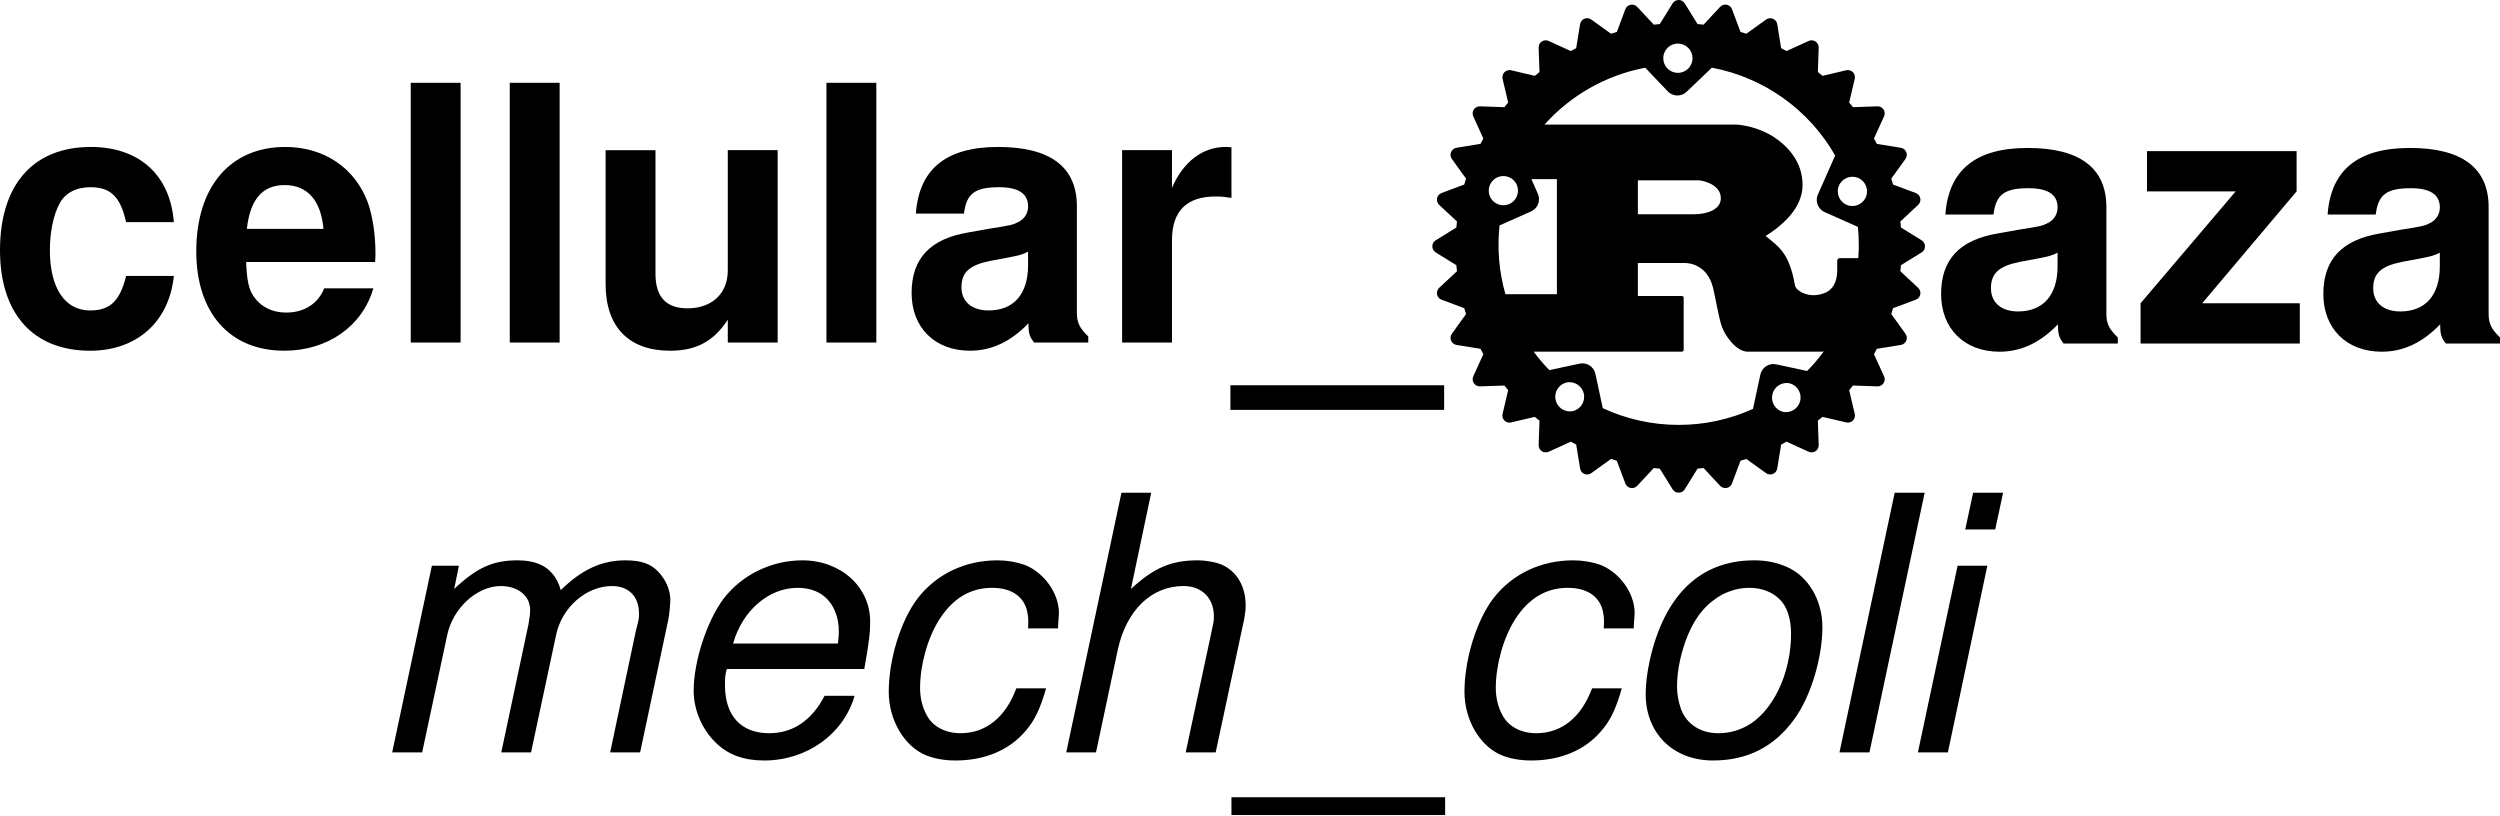
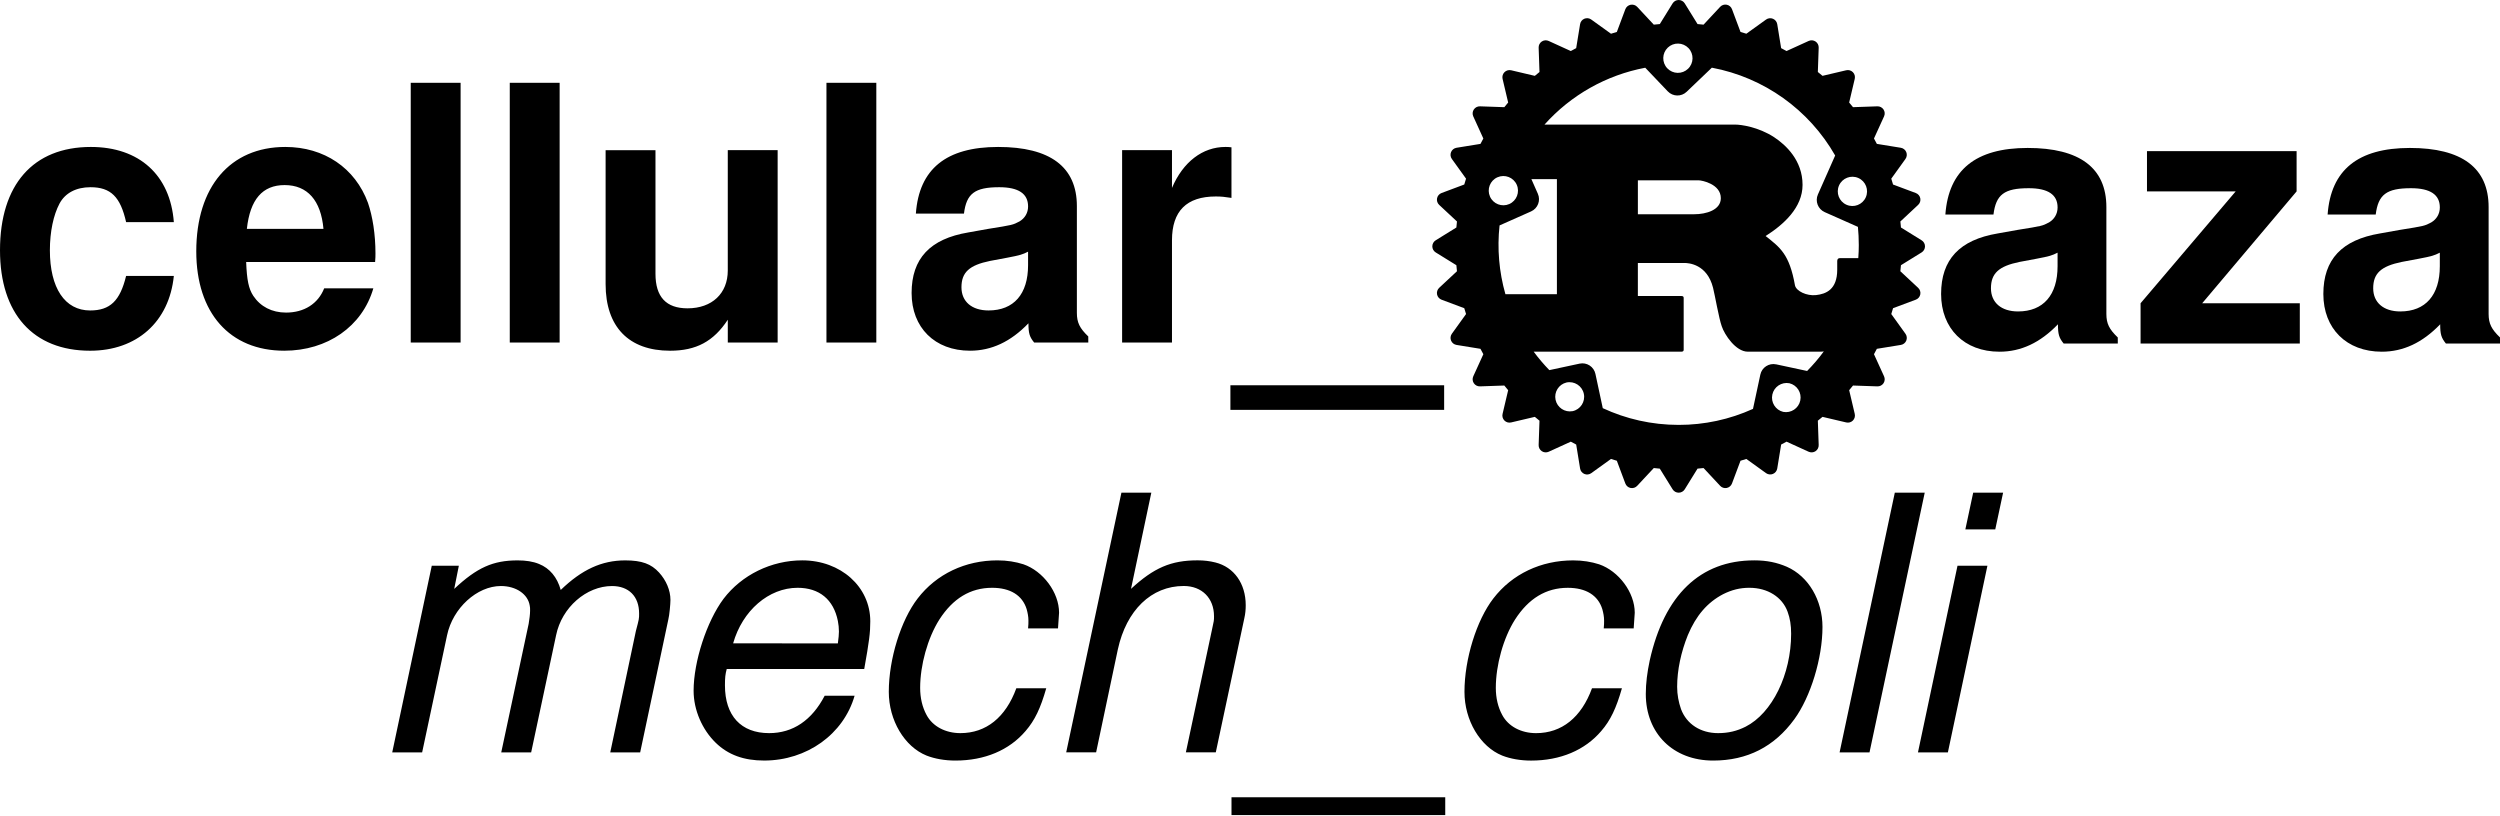
<svg xmlns="http://www.w3.org/2000/svg" width="173.305mm" height="56.503mm" viewBox="0 0 173.305 56.503" version="1.1" id="svg5" xml:space="preserve">
  <defs id="defs9" />
  <path style="fill:#000000;fill-opacity:1" d="M 12.051,15.398 C 11.804,12.138 9.656,10.187 6.297,10.187 2.297,10.187 0,12.805 0,17.349 c 0,4.396 2.297,6.964 6.248,6.964 3.235,0 5.482,-2 5.803,-5.186 H 8.742 c -0.42,1.729 -1.111,2.395 -2.494,2.395 -1.753,0 -2.79,-1.556 -2.79,-4.173 0,-1.284 0.247,-2.445 0.667,-3.235 0.395,-0.741 1.161,-1.136 2.148,-1.136 1.408,0 2.074,0.667 2.469,2.42 z m 13.952,2.766 c 0.025,-0.296 0.025,-0.42 0.025,-0.593 0,-1.333 -0.198,-2.568 -0.519,-3.507 -0.889,-2.42 -3.037,-3.877 -5.729,-3.877 -3.828,0 -6.174,2.766 -6.174,7.235 0,4.272 2.321,6.89 6.1,6.89 2.988,0 5.408,-1.679 6.174,-4.322 h -3.408 c -0.42,1.062 -1.383,1.679 -2.642,1.679 -0.988,0 -1.778,-0.42 -2.272,-1.161 -0.321,-0.494 -0.445,-1.087 -0.494,-2.346 z m -8.89,-2.297 c 0.222,-2.05 1.087,-3.037 2.618,-3.037 1.58,0 2.519,1.062 2.692,3.037 z m 14.817,-10.125 h -3.457 v 18.002 h 3.457 z m 6.865,0 h -3.457 v 18.002 h 3.457 z m 15.113,18.002 v -13.335 h -3.457 v 8.347 c 0,1.58 -1.087,2.618 -2.79,2.618 -1.482,0 -2.222,-0.79 -2.222,-2.395 v -8.569 h -3.457 v 9.285 c 0,2.963 1.605,4.618 4.47,4.618 1.803,0 3.013,-0.642 4,-2.148 v 1.58 z m 6.84,-18.002 h -3.457 v 18.002 h 3.457 z m 14.693,17.582 c -0.593,-0.568 -0.79,-0.963 -0.79,-1.63 v -7.408 c 0,-2.716 -1.852,-4.099 -5.457,-4.099 -3.605,0 -5.482,1.531 -5.704,4.618 h 3.334 c 0.173,-1.383 0.741,-1.827 2.445,-1.827 1.333,0 2,0.445 2,1.333 0,0.445 -0.222,0.815 -0.593,1.037 -0.469,0.247 -0.469,0.247 -2.173,0.519 l -1.383,0.247 c -2.642,0.445 -3.926,1.803 -3.926,4.198 0,2.395 1.605,4 4.05,4 1.482,0 2.815,-0.617 4.05,-1.901 0,0.691 0.074,0.938 0.395,1.333 h 3.754 z m -4.173,-4.939 c 0,2 -0.988,3.136 -2.741,3.136 -1.161,0 -1.877,-0.617 -1.877,-1.605 0,-1.037 0.543,-1.531 1.976,-1.827 l 1.185,-0.222 c 0.914,-0.173 1.062,-0.222 1.457,-0.42 z m 6.519,-7.976 v 13.335 h 3.457 v -7.087 c 0,-2.025 1.012,-3.037 3.037,-3.037 0.37,0 0.617,0.025 1.087,0.099 v -3.507 c -0.198,-0.025 -0.272,-0.025 -0.42,-0.025 -1.58,0 -2.939,1.037 -3.704,2.84 v -2.618 z m 22.324,16.298 H 85.294 v 1.704 h 14.817 z" id="text197" aria-label="cellular_" />
  <g id="layer1" transform="translate(-17.2767,-105.4664)" style="fill:#000000;fill-opacity:1">
    <g id="g141" transform="matrix(1.067306,0,0,1.067306,99.4909,88.38958)" style="fill:#000000;fill-opacity:1">
      <path d="M 47.781,31.608 46.438,30.776 A 18.57,18.57 0 0 0 46.4,30.385 l 1.154,-1.077 A 0.46,0.46 0 0 0 47.401,28.537 L 45.925,27.985 A 16.798,16.798 0 0 0 45.81,27.604 l 0.92,-1.279 a 0.462,0.462 0 0 0 -0.3,-0.727 l -1.557,-0.253 c -0.06,-0.118 -0.123,-0.234 -0.187,-0.35 L 45.34,23.56 a 0.46,0.46 0 0 0 -0.437,-0.654 l -1.579,0.055 a 12.482,12.482 0 0 0 -0.25,-0.302 l 0.363,-1.539 a 0.461,0.461 0 0 0 -0.556,-0.556 l -1.538,0.362 c -0.1,-0.084 -0.2,-0.167 -0.303,-0.25 l 0.055,-1.578 a 0.46,0.46 0 0 0 -0.654,-0.437 l -1.435,0.654 a 16.712,16.712 0 0 0 -0.35,-0.188 L 38.403,17.571 A 0.462,0.462 0 0 0 37.677,17.27 l -1.28,0.92 a 14.31,14.31 0 0 0 -0.38,-0.115 l -0.552,-1.476 a 0.461,0.461 0 0 0 -0.771,-0.154 l -1.077,1.156 c -0.13,-0.014 -0.26,-0.028 -0.391,-0.038 l -0.832,-1.344 a 0.462,0.462 0 0 0 -0.786,0 l -0.832,1.344 c -0.13,0.01 -0.261,0.024 -0.391,0.038 l -1.077,-1.155 a 0.464,0.464 0 0 0 -0.771,0.153 l -0.552,1.476 c -0.128,0.037 -0.255,0.076 -0.38,0.116 l -1.28,-0.921 a 0.46,0.46 0 0 0 -0.727,0.3 l -0.254,1.557 c -0.117,0.061 -0.233,0.124 -0.35,0.188 L 23.56,18.661 a 0.46,0.46 0 0 0 -0.654,0.436 l 0.055,1.58 c -0.102,0.082 -0.203,0.165 -0.303,0.25 L 21.12,20.564 a 0.464,0.464 0 0 0 -0.557,0.556 l 0.363,1.539 c -0.085,0.1 -0.168,0.2 -0.25,0.302 L 19.097,22.906 A 0.462,0.462 0 0 0 18.66,23.56 l 0.654,1.436 c -0.063,0.115 -0.126,0.231 -0.187,0.35 l -1.556,0.252 a 0.462,0.462 0 0 0 -0.301,0.727 l 0.92,1.279 c -0.04,0.126 -0.078,0.253 -0.115,0.38 l -1.476,0.553 a 0.462,0.462 0 0 0 -0.153,0.771 l 1.155,1.077 c -0.015,0.13 -0.028,0.26 -0.039,0.391 l -1.343,0.832 a 0.462,0.462 0 0 0 0,0.786 l 1.343,0.831 c 0.011,0.131 0.024,0.262 0.039,0.392 l -1.155,1.077 a 0.462,0.462 0 0 0 0.153,0.771 l 1.476,0.552 c 0.037,0.128 0.076,0.255 0.116,0.38 l -0.921,1.28 a 0.462,0.462 0 0 0 0.301,0.726 l 1.556,0.253 c 0.061,0.118 0.123,0.235 0.188,0.35 l -0.655,1.435 a 0.462,0.462 0 0 0 0.437,0.654 l 1.579,-0.055 c 0.082,0.103 0.165,0.203 0.25,0.303 l -0.363,1.539 a 0.46,0.46 0 0 0 0.557,0.555 l 1.538,-0.362 c 0.1,0.085 0.201,0.167 0.303,0.249 l -0.055,1.58 a 0.461,0.461 0 0 0 0.654,0.436 l 1.435,-0.654 c 0.115,0.064 0.232,0.127 0.35,0.188 l 0.253,1.555 a 0.461,0.461 0 0 0 0.727,0.302 l 1.279,-0.922 c 0.126,0.04 0.253,0.08 0.38,0.116 l 0.552,1.476 a 0.46,0.46 0 0 0 0.771,0.153 l 1.078,-1.155 c 0.13,0.015 0.26,0.028 0.391,0.04 l 0.832,1.343 a 0.463,0.463 0 0 0 0.786,0 l 0.831,-1.344 c 0.131,-0.011 0.262,-0.024 0.392,-0.039 l 1.077,1.155 a 0.46,0.46 0 0 0 0.77,-0.153 l 0.553,-1.476 c 0.127,-0.036 0.254,-0.076 0.38,-0.116 l 1.28,0.922 a 0.463,0.463 0 0 0 0.726,-0.302 l 0.254,-1.556 c 0.117,-0.06 0.233,-0.124 0.349,-0.187 l 1.435,0.654 a 0.461,0.461 0 0 0 0.654,-0.437 l -0.055,-1.58 c 0.102,-0.08 0.203,-0.163 0.303,-0.248 l 1.538,0.362 a 0.46,0.46 0 0 0 0.556,-0.555 l -0.362,-1.539 c 0.084,-0.1 0.167,-0.2 0.249,-0.303 l 1.58,0.055 a 0.46,0.46 0 0 0 0.436,-0.654 l -0.654,-1.435 c 0.064,-0.115 0.126,-0.232 0.187,-0.35 l 1.556,-0.253 a 0.46,0.46 0 0 0 0.301,-0.726 l -0.92,-1.28 a 17.5,17.5 0 0 0 0.115,-0.38 l 1.476,-0.552 a 0.46,0.46 0 0 0 0.153,-0.771 l -1.155,-1.077 c 0.014,-0.13 0.027,-0.261 0.039,-0.392 l 1.343,-0.831 a 0.462,0.462 0 0 0 0,-0.786 z M 38.79,42.752 a 0.952,0.952 0 0 1 0.399,-1.861 0.952,0.952 0 0 1 -0.4,1.861 z m -0.457,-3.087 a 0.866,0.866 0 0 0 -1.028,0.666 l -0.477,2.226 A 11.649,11.649 0 0 1 32,43.597 c -1.76,0 -3.43,-0.39 -4.929,-1.087 l -0.477,-2.225 a 0.866,0.866 0 0 0 -1.028,-0.667 l -1.965,0.422 a 11.68,11.68 0 0 1 -1.016,-1.197 h 9.561 c 0.108,0 0.18,-0.02 0.18,-0.118 v -3.382 c 0,-0.099 -0.072,-0.118 -0.18,-0.118 H 29.35 V 33.08 h 3.024 c 0.276,0 1.476,0.079 1.86,1.613 0.12,0.471 0.384,2.006 0.564,2.497 0.18,0.551 0.912,1.652 1.692,1.652 h 4.764 a 0.977,0.977 0 0 0 0.173,-0.017 c -0.33,0.449 -0.693,0.874 -1.083,1.27 l -2.01,-0.431 z m -13.223,3.04 a 0.952,0.952 0 0 1 -0.399,-1.861 0.952,0.952 0 0 1 0.398,1.862 z M 21.483,27.998 a 0.95,0.95 0 1 1 -1.737,0.771 0.95,0.95 0 1 1 1.737,-0.771 z m -1.115,2.643 2.047,-0.91 a 0.868,0.868 0 0 0 0.44,-1.145 l -0.421,-0.953 h 1.658 v 7.474 h -3.345 a 11.714,11.714 0 0 1 -0.38,-4.466 z m 8.983,-0.726 v -2.203 h 3.948 c 0.204,0 1.44,0.236 1.44,1.16 0,0.767 -0.948,1.043 -1.728,1.043 z M 43.7,31.898 c 0,0.292 -0.011,0.581 -0.033,0.868 h -1.2 c -0.12,0 -0.168,0.08 -0.168,0.197 v 0.551 c 0,1.298 -0.732,1.58 -1.373,1.652 -0.61,0.068 -1.288,-0.256 -1.371,-0.63 -0.36,-2.025 -0.96,-2.458 -1.908,-3.206 1.176,-0.746 2.4,-1.848 2.4,-3.323 0,-1.593 -1.092,-2.596 -1.836,-3.088 -1.044,-0.688 -2.2,-0.826 -2.512,-0.826 H 23.285 a 11.684,11.684 0 0 1 6.545,-3.694 l 1.463,1.535 c 0.331,0.346 0.88,0.36 1.225,0.028 l 1.638,-1.566 a 11.71,11.71 0 0 1 8.009,5.704 l -1.121,2.532 a 0.869,0.869 0 0 0 0.44,1.145 l 2.159,0.958 c 0.037,0.383 0.056,0.77 0.056,1.163 z M 31.294,19.093 a 0.95,0.95 0 0 1 1.344,0.031 0.952,0.952 0 0 1 -0.032,1.346 0.949,0.949 0 0 1 -1.343,-0.032 0.953,0.953 0 0 1 0.031,-1.345 z m 11.123,8.951 a 0.95,0.95 0 1 1 1.737,0.772 0.95,0.95 0 1 1 -1.737,-0.772 z" id="path132" style="fill:#000000;fill-opacity:1" />
    </g>
  </g>
  <path style="fill:#000000;fill-opacity:1" d="m 146.808,23.393 c -0.593,-0.568 -0.79,-0.963 -0.79,-1.63 v -7.408 c 0,-2.716 -1.852,-4.099 -5.457,-4.099 -3.605,0 -5.482,1.531 -5.704,4.618 h 3.334 c 0.173,-1.383 0.741,-1.827 2.445,-1.827 1.333,0 2,0.444 2,1.333 0,0.444 -0.222,0.815 -0.593,1.037 -0.469,0.247 -0.469,0.247 -2.173,0.519 l -1.383,0.247 c -2.642,0.444 -3.926,1.803 -3.926,4.198 0,2.395 1.605,4 4.05,4 1.482,0 2.815,-0.617 4.05,-1.901 0,0.691 0.074,0.938 0.395,1.333 h 3.754 z m -4.173,-4.939 c 0,2 -0.988,3.136 -2.741,3.136 -1.161,0 -1.877,-0.617 -1.877,-1.605 0,-1.037 0.543,-1.531 1.976,-1.827 l 1.185,-0.222 c 0.914,-0.173 1.062,-0.222 1.457,-0.42 z m 16.57,-7.976 h -10.372 v 2.79 h 6.149 l -6.593,7.754 v 2.79 h 11.038 V 21.022 h -6.766 l 6.544,-7.754 z m 14.101,12.915 c -0.593,-0.568 -0.79,-0.963 -0.79,-1.63 v -7.408 c 0,-2.716 -1.852,-4.099 -5.457,-4.099 -3.605,0 -5.482,1.531 -5.704,4.618 h 3.334 c 0.173,-1.383 0.741,-1.827 2.445,-1.827 1.333,0 2,0.444 2,1.333 0,0.444 -0.222,0.815 -0.593,1.037 -0.469,0.247 -0.469,0.247 -2.173,0.519 l -1.383,0.247 c -2.642,0.444 -3.926,1.803 -3.926,4.198 0,2.395 1.605,4 4.05,4 1.482,0 2.815,-0.617 4.05,-1.901 0,0.691 0.074,0.938 0.395,1.333 h 3.754 z m -4.173,-4.939 c 0,2 -0.988,3.136 -2.741,3.136 -1.161,0 -1.877,-0.617 -1.877,-1.605 0,-1.037 0.543,-1.531 1.976,-1.827 l 1.185,-0.222 c 0.914,-0.173 1.062,-0.222 1.457,-0.42 z" id="text1" aria-label="aza" />
-   <text xml:space="preserve" style="font-weight:bold;font-stretch:semi-condensed;font-size:24.694px;font-family:'Nimbus Sans Narrow';-inkscape-font-specification:'Nimbus Sans Narrow Bold Semi-Condensed';fill:#000000;fill-opacity:1;stroke-width:0.05" x="18.572" y="52.156" id="text2">
-     <tspan id="tspan1" style="font-style:italic;font-variant:normal;font-weight:normal;font-stretch:normal;font-size:24.694px;font-family:'Nimbus Sans';-inkscape-font-specification:'Nimbus Sans Italic';fill:#000000;fill-opacity:1;stroke-width:0.05" x="18.572" y="52.156"> mech<tspan style="font-style:normal;fill:#000000;fill-opacity:1" id="tspan2">_</tspan>coli</tspan>
-   </text>
+   <g id="text2" style="font-weight:bold;font-stretch:semi-condensed;font-size:24.694px;font-family:'Nimbus Sans Narrow';-inkscape-font-specification:'Nimbus Sans Narrow Bold Semi-Condensed';stroke-width:0.05" aria-label=" mech_coli">
+     <path style="font-style:italic;font-weight:normal;font-stretch:normal;font-family:'Nimbus Sans';-inkscape-font-specification:'Nimbus Sans Italic';stroke-width:0.05" d="m 29.931,39.216 -2.741,12.94 h 2.074 l 1.729,-8.124 c 0.395,-1.877 2.074,-3.408 3.729,-3.408 1.062,0 1.877,0.568 2,1.358 0.025,0.099 0.025,0.198 0.025,0.346 0,0.272 -0.049,0.593 -0.099,0.914 l -1.901,8.915 h 2.074 l 1.729,-8.124 c 0.395,-1.926 2.099,-3.408 3.877,-3.408 1.161,0 1.877,0.716 1.877,1.901 0,0.37 0,0.37 -0.222,1.21 l -1.778,8.421 h 2.074 l 1.951,-9.211 c 0.074,-0.272 0.148,-1.087 0.148,-1.358 0,-0.667 -0.296,-1.358 -0.79,-1.901 -0.543,-0.593 -1.185,-0.84 -2.346,-0.84 -1.63,0 -3.013,0.642 -4.47,2.05 -0.247,-0.889 -0.766,-1.506 -1.506,-1.803 -0.42,-0.173 -0.914,-0.247 -1.482,-0.247 -1.704,0 -2.815,0.494 -4.396,1.976 l 0.321,-1.605 z m 29.979,7.161 c 0.346,-1.926 0.42,-2.519 0.42,-3.309 0,-2.395 -2.05,-4.223 -4.717,-4.223 -2.148,0 -4.198,1.012 -5.457,2.667 -1.161,1.556 -2.074,4.346 -2.074,6.371 0,1.333 0.593,2.692 1.531,3.605 0.864,0.84 1.951,1.235 3.358,1.235 2.963,0 5.507,-1.827 6.272,-4.494 h -2.074 c -0.889,1.704 -2.198,2.593 -3.852,2.593 -1.951,0 -3.062,-1.21 -3.062,-3.309 0,-0.543 0.025,-0.766 0.123,-1.136 z m -9.088,-1.778 c 0.642,-2.272 2.469,-3.852 4.47,-3.852 1.506,0 2.494,0.815 2.79,2.297 0.049,0.247 0.074,0.494 0.074,0.741 0,0.222 -0.025,0.42 -0.074,0.815 z m 22.521,-1.037 0.025,-0.37 c 0.025,-0.37 0.049,-0.642 0.049,-0.716 0,-1.408 -1.111,-2.889 -2.469,-3.358 -0.543,-0.173 -1.136,-0.272 -1.803,-0.272 -2.222,0 -4.223,0.938 -5.532,2.642 -1.161,1.506 -2,4.198 -2,6.47 0,1.976 1.087,3.803 2.618,4.42 0.568,0.222 1.259,0.346 2,0.346 2.025,0 3.729,-0.716 4.865,-2.05 0.642,-0.741 1.037,-1.58 1.432,-2.963 h -2.074 c -0.741,2.025 -2.099,3.111 -3.877,3.111 -1.037,0 -1.926,-0.469 -2.346,-1.259 -0.296,-0.543 -0.444,-1.185 -0.444,-1.877 0,-1.58 0.519,-3.457 1.333,-4.741 0.938,-1.457 2.148,-2.198 3.655,-2.198 1.259,0 2.099,0.519 2.395,1.482 0.074,0.272 0.123,0.519 0.123,0.79 0,0.148 0,0.321 -0.025,0.543 z m 4.396,-9.409 -3.828,18.002 h 2.074 l 1.506,-7.137 c 0.593,-2.716 2.321,-4.396 4.568,-4.396 1.259,0 2.099,0.84 2.099,2.099 0,0.296 0,0.296 -0.148,0.963 l -1.803,8.47 h 2.074 l 1.976,-9.285 c 0.074,-0.321 0.099,-0.617 0.099,-0.914 0,-1.506 -0.815,-2.642 -2.099,-2.963 -0.395,-0.099 -0.79,-0.148 -1.235,-0.148 -1.852,0 -3.037,0.519 -4.618,1.976 l 1.408,-6.667 z" id="path1" />
+     <path style="font-weight:normal;font-stretch:normal;font-family:'Nimbus Sans';-inkscape-font-specification:'Nimbus Sans Italic';stroke-width:0.05" d="M 100.187,55.268 H 85.37 v 1.235 h 14.817 z" id="path2" />
+     <path style="font-style:italic;font-weight:normal;font-stretch:normal;font-family:'Nimbus Sans';-inkscape-font-specification:'Nimbus Sans Italic';stroke-width:0.05" d="m 113.25,43.563 0.025,-0.37 c 0.025,-0.37 0.049,-0.642 0.049,-0.716 0,-1.408 -1.111,-2.889 -2.469,-3.358 -0.543,-0.173 -1.136,-0.272 -1.803,-0.272 -2.222,0 -4.223,0.938 -5.532,2.642 -1.161,1.506 -2,4.198 -2,6.47 0,1.976 1.087,3.803 2.618,4.42 0.568,0.222 1.259,0.346 2,0.346 2.025,0 3.729,-0.716 4.865,-2.05 0.642,-0.741 1.037,-1.58 1.432,-2.963 h -2.074 c -0.741,2.025 -2.099,3.111 -3.877,3.111 -1.037,0 -1.926,-0.469 -2.346,-1.259 -0.296,-0.543 -0.445,-1.185 -0.445,-1.877 0,-1.58 0.519,-3.457 1.333,-4.741 0.938,-1.457 2.148,-2.198 3.655,-2.198 1.259,0 2.099,0.519 2.395,1.482 0.074,0.272 0.123,0.519 0.123,0.79 0,0.148 0,0.321 -0.025,0.543 z m 8.347,-4.717 c -3.729,0 -6.223,2.395 -7.235,6.939 -0.173,0.815 -0.272,1.58 -0.272,2.321 0,2.741 1.901,4.618 4.667,4.618 2.371,0 4.247,-0.963 5.63,-2.865 1.136,-1.556 1.951,-4.247 1.951,-6.396 0,-1.852 -0.963,-3.507 -2.469,-4.173 -0.691,-0.296 -1.383,-0.445 -2.272,-0.445 z m -0.321,1.901 c 1.259,0 2.272,0.642 2.642,1.655 0.173,0.469 0.247,0.938 0.247,1.531 0,2.815 -1.309,5.507 -3.161,6.445 -0.593,0.296 -1.185,0.444 -1.901,0.444 -1.21,0 -2.173,-0.617 -2.568,-1.655 -0.173,-0.494 -0.272,-1.012 -0.272,-1.556 0,-1.161 0.272,-2.42 0.741,-3.581 0.568,-1.358 1.358,-2.272 2.445,-2.84 0.593,-0.296 1.161,-0.444 1.827,-0.444 z m 12.15,-6.593 h -2.074 l -3.828,18.002 h 2.074 z m 4.346,5.062 h -2.074 l -2.741,12.94 h 2.074 z m 1.087,-5.062 h -2.074 l -0.543,2.544 h 2.074 z" id="path3" />
+   </g>
</svg>
